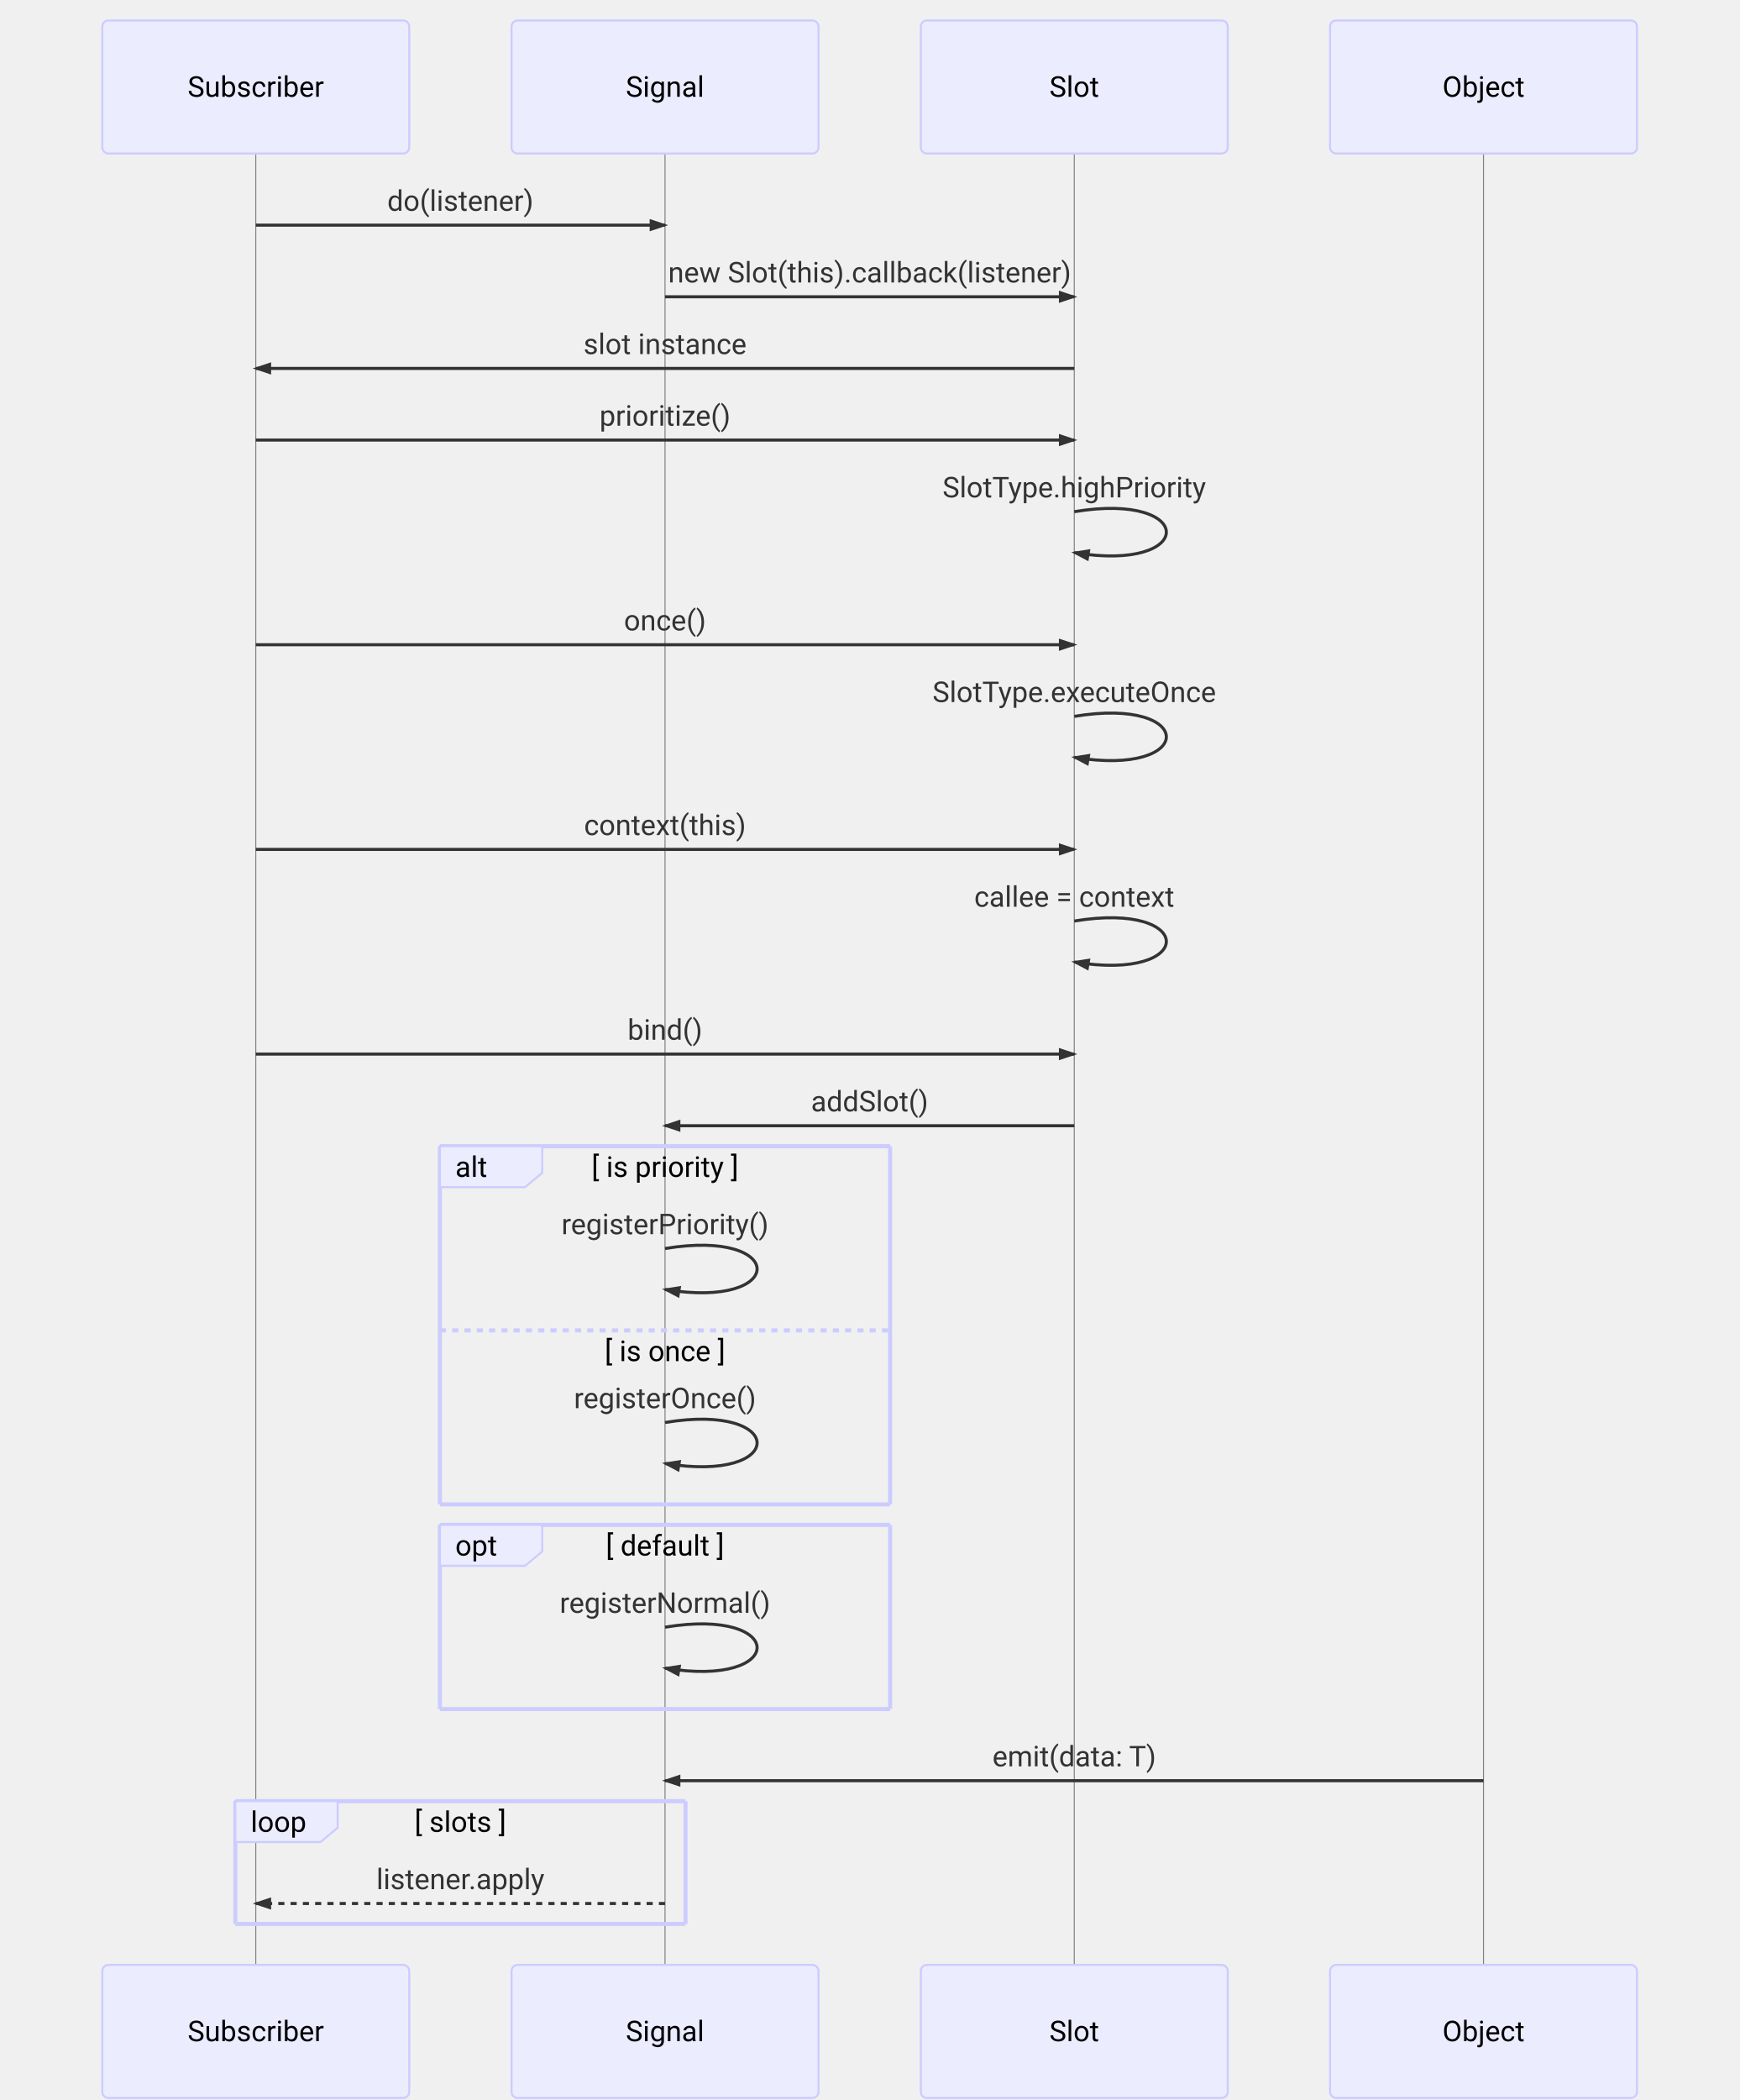
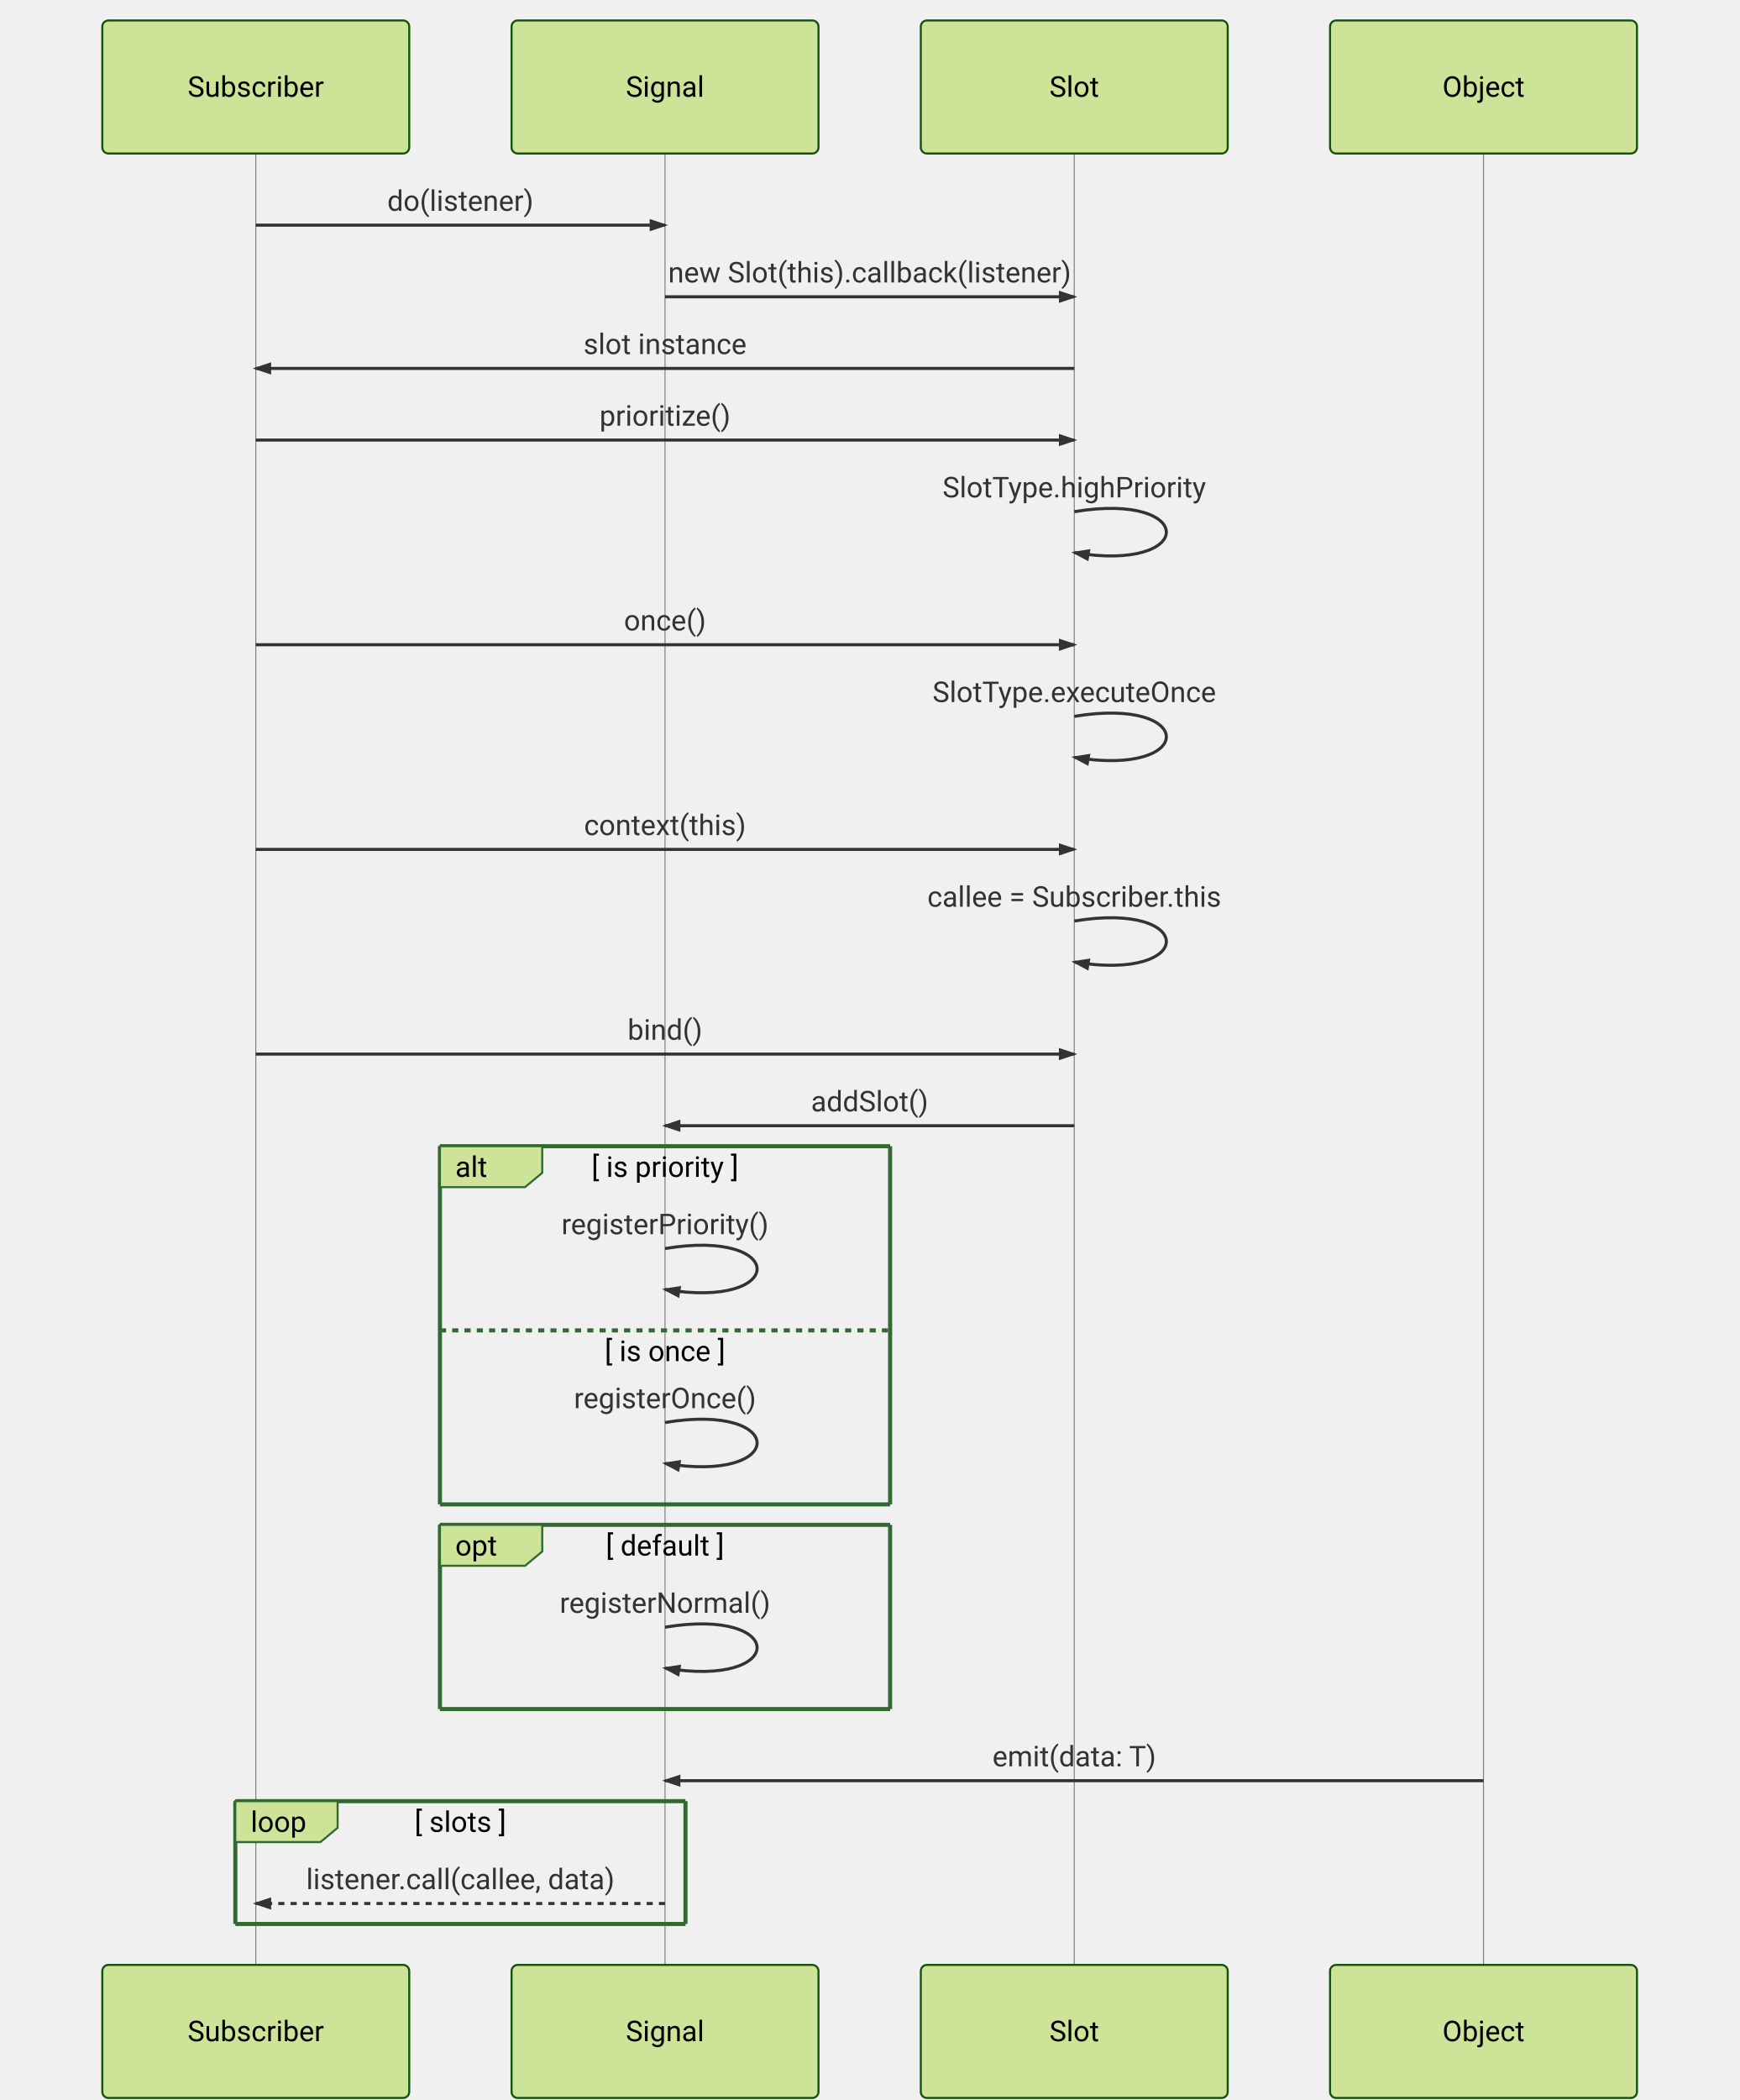
- <svg xmlns="http://www.w3.org/2000/svg" id="mermaidChart44" width="100%" height="100%" style="max-width:850px;" viewBox="-50 -10 850 1026">
+ <svg xmlns="http://www.w3.org/2000/svg" id="mermaidChart0" width="100%" height="100%" style="max-width:850px;" viewBox="-50 -10 850 1026">
  <style>
  /* Flowchart variables */
/* Sequence Diagram variables */
/* Gantt chart variables */
.mermaid .label {
+   font-family: 'trebuchet ms', verdana, arial;
  color: #333;
}
.node rect,
.node circle,
.node ellipse,
.node polygon {
-   fill: #ECECFF;
-   stroke: #CCCCFF;
+   fill: #cde498;
+   stroke: #13540c;
  stroke-width: 1px;
}
.node.clickable {
  cursor: pointer;
}
.arrowheadPath {
-   fill: #333333;
+   fill: green;
}
.edgePath .path {
-   stroke: #333333;
+   stroke: green;
+   stroke-width: 1.5px;
}
.edgeLabel {
  background-color: #e8e8e8;
}
.cluster rect {
-   fill: #ffffde !important;
+   fill: #cdffb2 !important;
  rx: 4 !important;
-   stroke: #aaaa33 !important;
+   stroke: #6eaa49 !important;
  stroke-width: 1px !important;
}
.cluster text {
  fill: #333;
}
.actor {
-   stroke: #CCCCFF;
-   fill: #ECECFF;
+   stroke: #13540c;
+   fill: #cde498;
}
text.actor {
  fill: black;
  stroke: none;
}
.actor-line {
  stroke: grey;
}
.messageLine0 {
  stroke-width: 1.5;
  stroke-dasharray: "2 2";
  marker-end: "url(#arrowhead)";
  stroke: #333;
}
.messageLine1 {
  stroke-width: 1.5;
  stroke-dasharray: "2 2";
  stroke: #333;
}
#arrowhead {
  fill: #333;
}
#crosshead path {
  fill: #333 !important;
  stroke: #333 !important;
}
.messageText {
  fill: #333;
  stroke: none;
}
.labelBox {
-   stroke: #CCCCFF;
-   fill: #ECECFF;
+   stroke: #326932;
+   fill: #cde498;
}
.labelText {
  fill: black;
  stroke: none;
}
.loopText {
  fill: black;
  stroke: none;
}
.loopLine {
  stroke-width: 2;
  stroke-dasharray: "2 2";
  marker-end: "url(#arrowhead)";
-   stroke: #CCCCFF;
+   stroke: #326932;
}
.note {
-   stroke: #aaaa33;
+   stroke: #6eaa49;
  fill: #fff5ad;
}
.noteText {
  fill: black;
  stroke: none;
  font-family: 'trebuchet ms', verdana, arial;
  font-size: 14px;
}
/** Section styling */
.section {
  stroke: none;
  opacity: 0.2;
}
.section0 {
-   fill: rgba(102, 102, 255, 0.49);
+   fill: #6eaa49;
}
.section2 {
-   fill: #fff400;
+   fill: #6eaa49;
}
.section1,
.section3 {
  fill: white;
  opacity: 0.2;
}
.sectionTitle0 {
  fill: #333;
}
.sectionTitle1 {
  fill: #333;
}
.sectionTitle2 {
  fill: #333;
}
.sectionTitle3 {
  fill: #333;
}
.sectionTitle {
  text-anchor: start;
  font-size: 11px;
  text-height: 14px;
}
/* Grid and axis */
.grid .tick {
  stroke: lightgrey;
  opacity: 0.3;
  shape-rendering: crispEdges;
}
.grid path {
  stroke-width: 0;
}
/* Today line */
.today {
  fill: none;
  stroke: red;
  stroke-width: 2px;
}
/* Task styling */
/* Default task */
.task {
  stroke-width: 2;
}
.taskText {
  text-anchor: middle;
  font-size: 11px;
}
.taskTextOutsideRight {
  fill: black;
  text-anchor: start;
  font-size: 11px;
}
.taskTextOutsideLeft {
  fill: black;
  text-anchor: end;
  font-size: 11px;
}
/* Specific task settings for the sections*/
.taskText0,
.taskText1,
.taskText2,
.taskText3 {
  fill: white;
}
.task0,
.task1,
.task2,
.task3 {
-   fill: #8a90dd;
-   stroke: #534fbc;
+   fill: #487e3a;
+   stroke: #13540c;
}
.taskTextOutside0,
.taskTextOutside2 {
  fill: black;
}
.taskTextOutside1,
.taskTextOutside3 {
  fill: black;
}
/* Active task */
.active0,
.active1,
.active2,
.active3 {
-   fill: #bfc7ff;
-   stroke: #534fbc;
+   fill: #cde498;
+   stroke: #13540c;
}
.activeText0,
.activeText1,
.activeText2,
.activeText3 {
  fill: black !important;
}
/* Completed task */
.done0,
.done1,
.done2,
.done3 {
  stroke: grey;
  fill: lightgrey;
  stroke-width: 2;
}
.doneText0,
.doneText1,
.doneText2,
.doneText3 {
  fill: black !important;
}
/* Tasks on the critical line */
.crit0,
.crit1,
.crit2,
.crit3 {
  stroke: #ff8888;
  fill: red;
  stroke-width: 2;
}
.activeCrit0,
.activeCrit1,
.activeCrit2,
.activeCrit3 {
  stroke: #ff8888;
-   fill: #bfc7ff;
+   fill: #cde498;
  stroke-width: 2;
}
.doneCrit0,
.doneCrit1,
.doneCrit2,
.doneCrit3 {
  stroke: #ff8888;
  fill: lightgrey;
  stroke-width: 2;
  cursor: pointer;
  shape-rendering: crispEdges;
}
.doneCritText0,
.doneCritText1,
.doneCritText2,
.doneCritText3 {
  fill: black !important;
}
.activeCritText0,
.activeCritText1,
.activeCritText2,
.activeCritText3 {
  fill: black !important;
}
.titleText {
  text-anchor: middle;
  font-size: 18px;
  fill: black;
}
g.classGroup text {
-   fill: #9370DB;
+   fill: #13540c;
  stroke: none;
  font-family: 'trebuchet ms', verdana, arial;
  font-size: 10px;
}
g.classGroup rect {
-   fill: #ECECFF;
-   stroke: #9370DB;
+   fill: #cde498;
+   stroke: #13540c;
}
g.classGroup line {
-   stroke: #9370DB;
+   stroke: #13540c;
  stroke-width: 1;
}
svg .classLabel .box {
  stroke: none;
  stroke-width: 0;
-   fill: #ECECFF;
+   fill: #cde498;
  opacity: 0.5;
}
svg .classLabel .label {
-   fill: #9370DB;
+   fill: #13540c;
  font-size: 10px;
}
.relation {
-   stroke: #9370DB;
+   stroke: #13540c;
  stroke-width: 1;
  fill: none;
}
.composition {
-   fill: #9370DB;
-   stroke: #9370DB;
+   fill: #13540c;
+   stroke: #13540c;
  stroke-width: 1;
}
#compositionStart {
-   fill: #9370DB;
-   stroke: #9370DB;
+   fill: #13540c;
+   stroke: #13540c;
  stroke-width: 1;
}
#compositionEnd {
-   fill: #9370DB;
-   stroke: #9370DB;
+   fill: #13540c;
+   stroke: #13540c;
  stroke-width: 1;
}
.aggregation {
-   fill: #ECECFF;
-   stroke: #9370DB;
+   fill: #cde498;
+   stroke: #13540c;
  stroke-width: 1;
}
#aggregationStart {
-   fill: #ECECFF;
-   stroke: #9370DB;
+   fill: #cde498;
+   stroke: #13540c;
  stroke-width: 1;
}
#aggregationEnd {
-   fill: #ECECFF;
-   stroke: #9370DB;
+   fill: #cde498;
+   stroke: #13540c;
  stroke-width: 1;
}
#dependencyStart {
-   fill: #9370DB;
-   stroke: #9370DB;
+   fill: #13540c;
+   stroke: #13540c;
  stroke-width: 1;
}
#dependencyEnd {
-   fill: #9370DB;
-   stroke: #9370DB;
+   fill: #13540c;
+   stroke: #13540c;
  stroke-width: 1;
}
#extensionStart {
-   fill: #9370DB;
-   stroke: #9370DB;
+   fill: #13540c;
+   stroke: #13540c;
  stroke-width: 1;
}
#extensionEnd {
-   fill: #9370DB;
-   stroke: #9370DB;
+   fill: #13540c;
+   stroke: #13540c;
  stroke-width: 1;
}
.node text {
  font-family: 'trebuchet ms', verdana, arial;
  font-size: 14px;
}
div.mermaidTooltip {
  position: absolute;
  text-align: center;
  max-width: 200px;
  padding: 2px;
  font-family: 'trebuchet ms', verdana, arial;
  font-size: 12px;
-   background: #ffffde;
-   border: 1px solid #aaaa33;
+   background: #cdffb2;
+   border: 1px solid #6eaa49;
  border-radius: 2px;
  pointer-events: none;
  z-index: 100;
}

svg {
  color: rgba(0, 0, 0, 0.65);
-   font: normal normal 400 normal 14px / 21px "Helvetica Neue For Number", "Chinese Quote", -apple-system, BlinkMacSystemFont, "Segoe UI", Roboto, "PingFang SC", "Hiragino Sans GB", "Microsoft YaHei", "Helvetica Neue", Helvetica, Arial, sans-serif;
+   font: normal normal 400 normal 14px / 21px "Monospaced Number", "Chinese Quote", -apple-system, BlinkMacSystemFont, "Segoe UI", Roboto, "PingFang SC", "Hiragino Sans GB", "Microsoft YaHei", "Helvetica Neue", Helvetica, Arial, sans-serif;
}
  </style>
  <g />
  <g>
-     <line id="actor181" x1="75" y1="5" x2="75" y2="1015" class="actor-line" stroke-width="0.5px" stroke="#999" />
+     <line id="actor0" x1="75" y1="5" x2="75" y2="1015" class="actor-line" stroke-width="0.5px" stroke="#999" />
    <rect x="0" y="0" fill="#eaeaea" stroke="#666" width="150" height="65" rx="3" ry="3" class="actor" />
    <text x="75" y="32.5" style="text-anchor: middle;" dominant-baseline="central" alignment-baseline="central" class="actor">
      <tspan x="75" dy="0">Subscriber</tspan>
    </text>
  </g>
  <g>
-     <line id="actor182" x1="275" y1="5" x2="275" y2="1015" class="actor-line" stroke-width="0.5px" stroke="#999" />
+     <line id="actor1" x1="275" y1="5" x2="275" y2="1015" class="actor-line" stroke-width="0.5px" stroke="#999" />
    <rect x="200" y="0" fill="#eaeaea" stroke="#666" width="150" height="65" rx="3" ry="3" class="actor" />
    <text x="275" y="32.5" style="text-anchor: middle;" dominant-baseline="central" alignment-baseline="central" class="actor">
      <tspan x="275" dy="0">Signal</tspan>
    </text>
  </g>
  <g>
-     <line id="actor183" x1="475" y1="5" x2="475" y2="1015" class="actor-line" stroke-width="0.5px" stroke="#999" />
+     <line id="actor2" x1="475" y1="5" x2="475" y2="1015" class="actor-line" stroke-width="0.5px" stroke="#999" />
    <rect x="400" y="0" fill="#eaeaea" stroke="#666" width="150" height="65" rx="3" ry="3" class="actor" />
    <text x="475" y="32.5" style="text-anchor: middle;" dominant-baseline="central" alignment-baseline="central" class="actor">
      <tspan x="475" dy="0">Slot</tspan>
    </text>
  </g>
  <g>
-     <line id="actor184" x1="675" y1="5" x2="675" y2="1015" class="actor-line" stroke-width="0.5px" stroke="#999" />
+     <line id="actor3" x1="675" y1="5" x2="675" y2="1015" class="actor-line" stroke-width="0.5px" stroke="#999" />
    <rect x="600" y="0" fill="#eaeaea" stroke="#666" width="150" height="65" rx="3" ry="3" class="actor" />
    <text x="675" y="32.5" style="text-anchor: middle;" dominant-baseline="central" alignment-baseline="central" class="actor">
      <tspan x="675" dy="0">Object</tspan>
    </text>
  </g>
  <defs>
    <marker id="arrowhead" refX="5" refY="2" markerWidth="6" markerHeight="4" orient="auto">
      <path d="M 0,0 V 4 L6,2 Z" />
    </marker>
  </defs>
  <defs>
    <marker id="crosshead" markerWidth="15" markerHeight="8" orient="auto" refX="16" refY="4">
      <path fill="black" stroke="#000000" stroke-width="1px" d="M 9,2 V 6 L16,4 Z" style="stroke-dasharray: 0, 0;" />
      <path fill="none" stroke="#000000" stroke-width="1px" d="M 0,1 L 6,7 M 6,1 L 0,7" style="stroke-dasharray: 0, 0;" />
    </marker>
  </defs>
  <g>
    <text x="175" y="93" class="messageText" style="text-anchor: middle;">do(listener)</text>
    <line x1="75" y1="100" x2="275" y2="100" class="messageLine0" stroke-width="2" stroke="black" marker-end="url(#arrowhead)" style="fill: none;" />
  </g>
  <g>
    <text x="375" y="128" class="messageText" style="text-anchor: middle;">new Slot(this).callback(listener)</text>
    <line x1="275" y1="135" x2="475" y2="135" class="messageLine0" stroke-width="2" stroke="black" marker-end="url(#arrowhead)" style="fill: none;" />
  </g>
  <g>
    <text x="275" y="163" class="messageText" style="text-anchor: middle;">slot instance</text>
    <line x1="475" y1="170" x2="75" y2="170" class="messageLine0" stroke-width="2" stroke="black" marker-end="url(#arrowhead)" style="fill: none;" />
  </g>
  <g>
    <text x="275" y="198" class="messageText" style="text-anchor: middle;">prioritize()</text>
    <line x1="75" y1="205" x2="475" y2="205" class="messageLine0" stroke-width="2" stroke="black" marker-end="url(#arrowhead)" style="fill: none;" />
  </g>
  <g>
    <text x="475" y="233" class="messageText" style="text-anchor: middle;">SlotType.highPriority</text>
    <path d="M 475,240 C 535,230 535,270 475,260" class="messageLine0" stroke-width="2" stroke="black" marker-end="url(#arrowhead)" style="fill: none;" />
  </g>
  <g>
    <text x="275" y="298" class="messageText" style="text-anchor: middle;">once()</text>
    <line x1="75" y1="305" x2="475" y2="305" class="messageLine0" stroke-width="2" stroke="black" marker-end="url(#arrowhead)" style="fill: none;" />
  </g>
  <g>
    <text x="475" y="333" class="messageText" style="text-anchor: middle;">SlotType.executeOnce</text>
    <path d="M 475,340 C 535,330 535,370 475,360" class="messageLine0" stroke-width="2" stroke="black" marker-end="url(#arrowhead)" style="fill: none;" />
  </g>
  <g>
    <text x="275" y="398" class="messageText" style="text-anchor: middle;">context(this)</text>
    <line x1="75" y1="405" x2="475" y2="405" class="messageLine0" stroke-width="2" stroke="black" marker-end="url(#arrowhead)" style="fill: none;" />
  </g>
  <g>
-     <text x="475" y="433" class="messageText" style="text-anchor: middle;">callee = context</text>
+     <text x="475" y="433" class="messageText" style="text-anchor: middle;">callee = Subscriber.this</text>
    <path d="M 475,440 C 535,430 535,470 475,460" class="messageLine0" stroke-width="2" stroke="black" marker-end="url(#arrowhead)" style="fill: none;" />
  </g>
  <g>
    <text x="275" y="498" class="messageText" style="text-anchor: middle;">bind()</text>
    <line x1="75" y1="505" x2="475" y2="505" class="messageLine0" stroke-width="2" stroke="black" marker-end="url(#arrowhead)" style="fill: none;" />
  </g>
  <g>
    <text x="375" y="533" class="messageText" style="text-anchor: middle;">addSlot()</text>
    <line x1="475" y1="540" x2="275" y2="540" class="messageLine0" stroke-width="2" stroke="black" marker-end="url(#arrowhead)" style="fill: none;" />
  </g>
  <g>
    <text x="275" y="593" class="messageText" style="text-anchor: middle;">registerPriority()</text>
    <path d="M 275,600 C 335,590 335,630 275,620" class="messageLine0" stroke-width="2" stroke="black" marker-end="url(#arrowhead)" style="fill: none;" />
  </g>
  <g>
    <text x="275" y="678" class="messageText" style="text-anchor: middle;">registerOnce()</text>
    <path d="M 275,685 C 335,675 335,715 275,705" class="messageLine0" stroke-width="2" stroke="black" marker-end="url(#arrowhead)" style="fill: none;" />
  </g>
  <g>
    <line x1="165" y1="550" x2="385" y2="550" class="loopLine" />
    <line x1="385" y1="550" x2="385" y2="725" class="loopLine" />
    <line x1="165" y1="725" x2="385" y2="725" class="loopLine" />
    <line x1="165" y1="550" x2="165" y2="725" class="loopLine" />
    <line x1="165" y1="640" x2="385" y2="640" class="loopLine" style="stroke-dasharray: 3, 3;" />
    <polygon points="165,550 215,550 215,563 206.6,570 165,570" class="labelBox" />
    <text x="172.5" y="565" fill="black" class="labelText">
      <tspan x="172.5" fill="black">alt</tspan>
    </text>
    <text x="275" y="565" fill="black" class="loopText" style="text-anchor: middle;">
      <tspan x="275" fill="black">[ is priority ]</tspan>
    </text>
    <text x="275" y="655" fill="black" class="loopText" style="text-anchor: middle;">
      <tspan x="275" fill="black">[ is once ]</tspan>
    </text>
  </g>
  <g>
    <text x="275" y="778" class="messageText" style="text-anchor: middle;">registerNormal()</text>
    <path d="M 275,785 C 335,775 335,815 275,805" class="messageLine0" stroke-width="2" stroke="black" marker-end="url(#arrowhead)" style="fill: none;" />
  </g>
  <g>
    <line x1="165" y1="735" x2="385" y2="735" class="loopLine" />
    <line x1="385" y1="735" x2="385" y2="825" class="loopLine" />
    <line x1="165" y1="825" x2="385" y2="825" class="loopLine" />
    <line x1="165" y1="735" x2="165" y2="825" class="loopLine" />
    <polygon points="165,735 215,735 215,748 206.6,755 165,755" class="labelBox" />
    <text x="172.5" y="750" fill="black" class="labelText">
      <tspan x="172.5" fill="black">opt</tspan>
    </text>
    <text x="275" y="750" fill="black" class="loopText" style="text-anchor: middle;">
      <tspan x="275" fill="black">[ default ]</tspan>
    </text>
  </g>
  <g>
    <text x="475" y="853" class="messageText" style="text-anchor: middle;">emit(data: T)</text>
    <line x1="675" y1="860" x2="275" y2="860" class="messageLine0" stroke-width="2" stroke="black" marker-end="url(#arrowhead)" style="fill: none;" />
  </g>
  <g>
-     <text x="175" y="913" class="messageText" style="text-anchor: middle;">listener.apply</text>
+     <text x="175" y="913" class="messageText" style="text-anchor: middle;">listener.call(callee, data)</text>
    <line x1="275" y1="920" x2="75" y2="920" class="messageLine1" stroke-width="2" stroke="black" marker-end="url(#arrowhead)" style="stroke-dasharray: 3, 3; fill: none;" />
  </g>
  <g>
    <line x1="65" y1="870" x2="285" y2="870" class="loopLine" />
    <line x1="285" y1="870" x2="285" y2="930" class="loopLine" />
    <line x1="65" y1="930" x2="285" y2="930" class="loopLine" />
    <line x1="65" y1="870" x2="65" y2="930" class="loopLine" />
    <polygon points="65,870 115,870 115,883 106.6,890 65,890" class="labelBox" />
    <text x="72.5" y="885" fill="black" class="labelText">
      <tspan x="72.5" fill="black">loop</tspan>
    </text>
    <text x="175" y="885" fill="black" class="loopText" style="text-anchor: middle;">
      <tspan x="175" fill="black">[ slots ]</tspan>
    </text>
  </g>
  <g>
    <rect x="0" y="950" fill="#eaeaea" stroke="#666" width="150" height="65" rx="3" ry="3" class="actor" />
    <text x="75" y="982.5" style="text-anchor: middle;" dominant-baseline="central" alignment-baseline="central" class="actor">
      <tspan x="75" dy="0">Subscriber</tspan>
    </text>
  </g>
  <g>
    <rect x="200" y="950" fill="#eaeaea" stroke="#666" width="150" height="65" rx="3" ry="3" class="actor" />
    <text x="275" y="982.5" style="text-anchor: middle;" dominant-baseline="central" alignment-baseline="central" class="actor">
      <tspan x="275" dy="0">Signal</tspan>
    </text>
  </g>
  <g>
    <rect x="400" y="950" fill="#eaeaea" stroke="#666" width="150" height="65" rx="3" ry="3" class="actor" />
    <text x="475" y="982.5" style="text-anchor: middle;" dominant-baseline="central" alignment-baseline="central" class="actor">
      <tspan x="475" dy="0">Slot</tspan>
    </text>
  </g>
  <g>
    <rect x="600" y="950" fill="#eaeaea" stroke="#666" width="150" height="65" rx="3" ry="3" class="actor" />
    <text x="675" y="982.5" style="text-anchor: middle;" dominant-baseline="central" alignment-baseline="central" class="actor">
      <tspan x="675" dy="0">Object</tspan>
    </text>
  </g>
</svg>
